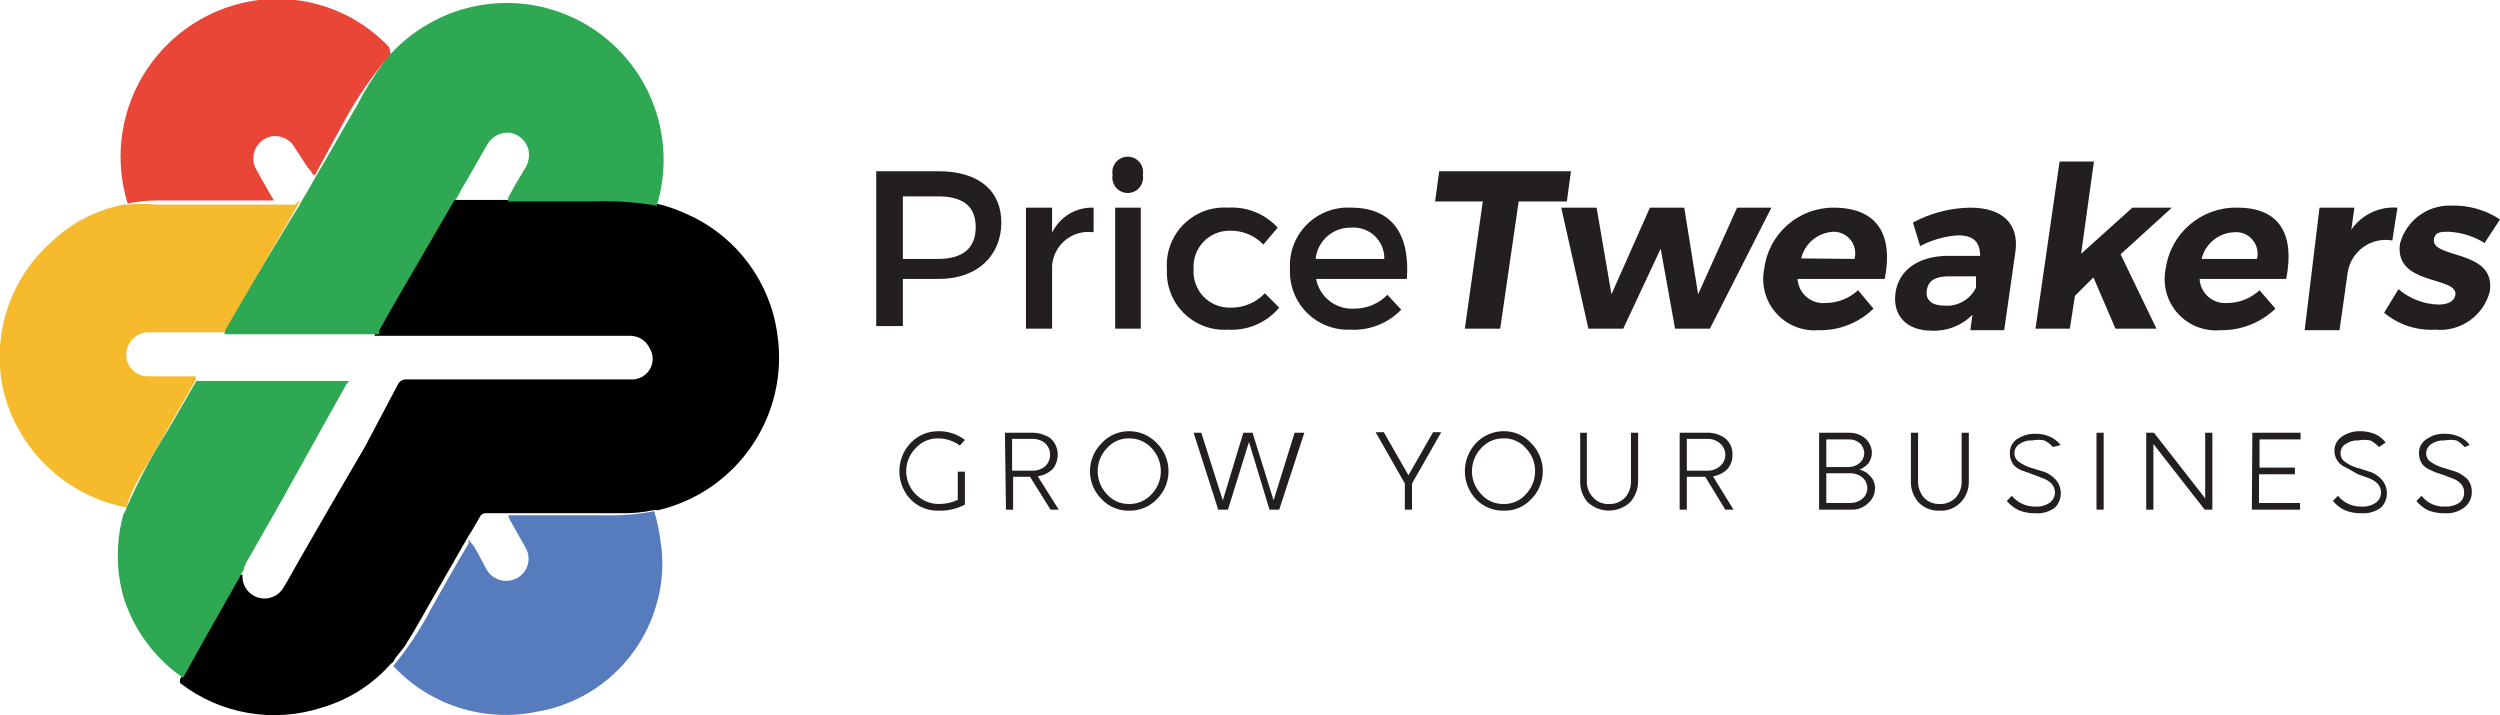
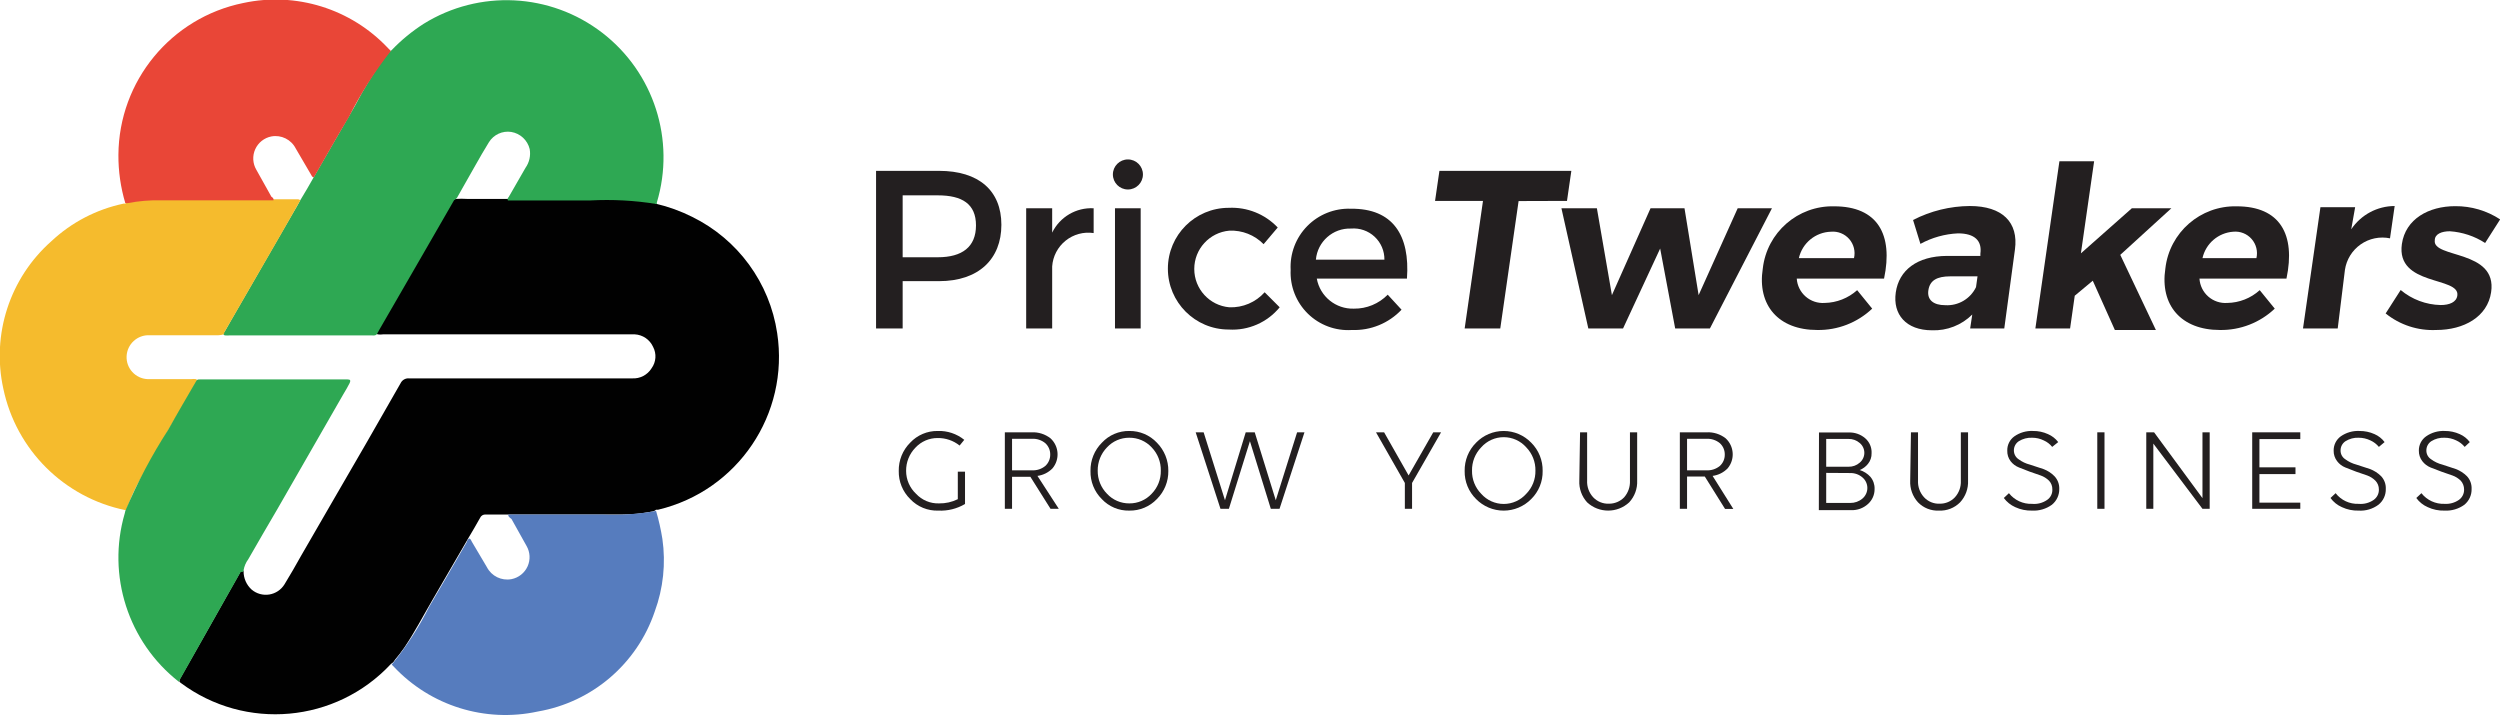
- <svg xmlns="http://www.w3.org/2000/svg" id="Layer_1" data-name="Layer 1" viewBox="0 0 48.76 13.94">
+ <svg xmlns="http://www.w3.org/2000/svg" id="Layer_1" data-name="Layer 1" viewBox="0 0 166.37 47.58">
  <defs>
-     <style>.cls-1{fill:#010101;}.cls-2{fill:#2ea853;}.cls-3{fill:#f5bb2d;}.cls-4{fill:#567cbe;}.cls-5{fill:#e94637;}.cls-6{fill:#231f20;}</style>
+     <style>
+       .cls-1 {
+         fill: #010101;
+       }
+ 
+       .cls-2 {
+         fill: #2ea853;
+       }
+ 
+       .cls-3 {
+         fill: #f5bb2d;
+       }
+ 
+       .cls-4 {
+         fill: #567cbe;
+       }
+ 
+       .cls-5 {
+         fill: #e94637;
+       }
+ 
+       .cls-6 {
+         fill: #231f20;
+       }
+     </style>
  </defs>
-   <path class="cls-1" d="M7.86,15.9a2.85,2.85,0,0,1-1.34.85,3,3,0,0,1-2.77-.48,0,0,0,0,1,0,0s0-.05,0-.07l.46-.81.7-1.23s0,0,0,0,0,0,.06,0a.43.43,0,0,0,.8.25c.11-.18.21-.37.32-.56.42-.73.84-1.46,1.27-2.19L8,10.45a.17.17,0,0,1,.16-.1h4.37a.41.41,0,0,0,.38-.19.4.4,0,0,0,0-.42.42.42,0,0,0-.36-.24h-5s0-.06,0-.09a3.79,3.79,0,0,1,.2-.34L9,6.92s0-.07.08-.07h3.22a3.05,3.05,0,0,1,.6.06s.08,0,.1,0a3.16,3.16,0,0,1,.71.25A3,3,0,0,1,15.4,9.46a3.06,3.06,0,0,1-2.32,3.44h0s-.06,0-.09,0a2.76,2.76,0,0,1-.57.06H9.71a.12.12,0,0,0-.11.07c-.07.12-.14.25-.22.37l-.7,1.22c-.18.31-.35.63-.55.94l-.19.24A.17.17,0,0,1,7.86,15.9Z" transform="translate(-0.24 -2.95)" />
-   <path class="cls-2" d="M9.1,6.86,8.41,8.05c-.26.44-.52.89-.77,1.34a.22.22,0,0,0,0,.08s-.07,0-.11,0H4.62s0-.05,0-.08L4.84,9,6,7.08a1.59,1.59,0,0,0,.13-.22c.09-.15.18-.3.26-.45.28-.47.54-.94.81-1.4a6.6,6.6,0,0,1,.57-.91A.41.41,0,0,1,7.86,4a3.11,3.11,0,0,1,.63-.52,3.06,3.06,0,0,1,4.56,3.48s0,0,0,0a6.27,6.27,0,0,0-1.3-.08h-1.6s0-.05,0-.07c.1-.19.21-.38.32-.56a.49.49,0,0,0,.08-.37.45.45,0,0,0-.36-.34.46.46,0,0,0-.43.2c-.18.31-.35.62-.53.92l-.09.17Z" transform="translate(-0.24 -2.95)" />
-   <path class="cls-3" d="M6.09,6.87c-.13.23-.26.47-.4.7L4.61,9.43s0,0,0,0-.07,0-.1,0H3.15a.44.44,0,0,0-.44.36.42.42,0,0,0,.41.5h.94s0,.05,0,.07l-.26.45c-.28.49-.57,1-.85,1.47a2.94,2.94,0,0,0-.23.51.06.06,0,0,1,0,.06A3.06,3.06,0,0,1,.3,10.54a3,3,0,0,1,.94-2.87,2.82,2.82,0,0,1,1.41-.73l0,0,.09,0a2.56,2.56,0,0,1,.55,0H6S6.08,6.84,6.09,6.87Z" transform="translate(-0.24 -2.95)" />
-   <path class="cls-4" d="M10.16,13H12a4.61,4.61,0,0,0,1-.08,3.73,3.73,0,0,1,.12.56A2.83,2.83,0,0,1,13,14.88a2.93,2.93,0,0,1-2.28,1.95,3,3,0,0,1-2.81-.89l0,0a6.39,6.39,0,0,0,.74-1.12c.24-.43.48-.85.73-1.27,0,0,0,0,0-.06s0,0,.06.06.19.32.28.49a.44.44,0,0,0,.48.23.43.43,0,0,0,.29-.64l-.3-.53S10.14,13,10.16,13Z" transform="translate(-0.24 -2.95)" />
-   <path class="cls-5" d="M5.57,6.86H3.38a2.81,2.81,0,0,0-.65.06h0A3.08,3.08,0,0,1,5,3a3,3,0,0,1,2.83.87L7.86,4A7.74,7.74,0,0,0,7,5.23L6.38,6.37l0,0a.09.09,0,0,1-.06-.06C6.2,6.18,6.11,6,6,5.85a.44.44,0,0,0-.47-.24.44.44,0,0,0-.29.65l.3.53S5.58,6.83,5.57,6.86Z" transform="translate(-0.24 -2.95)" />
-   <path class="cls-2" d="M2.68,12.92a11,11,0,0,1,.84-1.59l.55-.95s0,0,.08,0H7c.05,0,.06,0,0,.06l-.13.23L5.65,12.86l-.57,1a.56.56,0,0,0-.09.21,0,0,0,0,1,0,0s0,0,0,0l-.27.48c-.31.54-.61,1.08-.91,1.62a.08.08,0,0,0,0,0A3,3,0,0,1,2.65,14.6a3,3,0,0,1,0-1.63A.09.09,0,0,0,2.68,12.92Z" transform="translate(-0.24 -2.95)" />
-   <path class="cls-6" d="M18.55,6.29c.78,0,1.22.38,1.22,1s-.44,1.1-1.22,1.1h-.7v.92h-.52V6.29ZM17.85,8h.68c.48,0,.74-.2.74-.62s-.26-.6-.74-.6h-.68Z" transform="translate(-0.24 -2.95)" />
-   <path class="cls-6" d="M20.76,7.49A.86.86,0,0,1,21.57,7v.48a.71.71,0,0,0-.81.65V9.36h-.51V7h.51Z" transform="translate(-0.24 -2.95)" />
-   <path class="cls-6" d="M22.53,6.36a.3.3,0,1,1-.59,0,.3.3,0,1,1,.59,0Zm-.54,3V7h.5V9.36Z" transform="translate(-0.24 -2.95)" />
-   <path class="cls-6" d="M25.16,7.39l-.28.33a.87.87,0,0,0-.66-.27.7.7,0,0,0-.7.75.7.7,0,0,0,.7.75.9.9,0,0,0,.69-.28l.28.28a1.21,1.21,0,0,1-1,.43A1.12,1.12,0,0,1,23,8.2,1.12,1.12,0,0,1,24.19,7,1.21,1.21,0,0,1,25.16,7.39Z" transform="translate(-0.24 -2.95)" />
-   <path class="cls-6" d="M27.68,8.39H25.91a.71.71,0,0,0,.73.58.9.9,0,0,0,.66-.27l.27.29a1.29,1.29,0,0,1-1,.39A1.13,1.13,0,0,1,25.4,8.2,1.13,1.13,0,0,1,26.59,7C27.41,7,27.74,7.54,27.68,8.39ZM27.24,8a.6.6,0,0,0-.65-.61A.68.68,0,0,0,25.9,8Z" transform="translate(-0.24 -2.95)" />
-   <path class="cls-6" d="M29.86,6.88,29.5,9.36h-.69l.35-2.48h-.93l.08-.59h2.57l-.08.59Z" transform="translate(-0.24 -2.95)" />
-   <path class="cls-6" d="M32.91,9.36,32.63,7.8,31.9,9.36h-.68L30.69,7h.69l.29,1.69L32.42,7h.67l.27,1.69L34.12,7h.67l-1.2,2.36Z" transform="translate(-0.24 -2.95)" />
-   <path class="cls-6" d="M37,8.39h-1.7a.5.5,0,0,0,.54.47.94.94,0,0,0,.64-.25l.3.36a1.48,1.48,0,0,1-1.07.42,1,1,0,0,1-1.06-1.2A1.36,1.36,0,0,1,36,7C36.86,7,37.17,7.53,37,8.39ZM36.41,8A.42.42,0,0,0,36,7.47a.68.68,0,0,0-.63.52Z" transform="translate(-0.24 -2.95)" />
-   <path class="cls-6" d="M38.71,9.09a1.05,1.05,0,0,1-.79.31c-.51,0-.77-.31-.71-.74s.43-.71,1-.72h.65v0c0-.25-.11-.4-.43-.4a1.82,1.82,0,0,0-.74.21l-.14-.46A2.44,2.44,0,0,1,38.67,7c.63,0,.95.32.88.85l-.22,1.54h-.66Zm.07-.53,0-.22h-.53c-.26,0-.4.08-.43.27s.1.3.33.3A.63.63,0,0,0,38.78,8.56Z" transform="translate(-0.24 -2.95)" />
-   <path class="cls-6" d="M40.71,8.72l-.1.64h-.67l.47-3.26h.67l-.25,1.8,1-.9h.77l-1,.91.7,1.45h-.8l-.43-1Z" transform="translate(-0.24 -2.95)" />
-   <path class="cls-6" d="M44.83,8.39H43.14a.5.5,0,0,0,.54.47.92.92,0,0,0,.63-.25l.31.36a1.51,1.51,0,0,1-1.07.42,1,1,0,0,1-1.07-1.2A1.38,1.38,0,0,1,43.88,7C44.71,7,45,7.53,44.83,8.39ZM44.26,8a.42.42,0,0,0-.45-.52.68.68,0,0,0-.63.52Z" transform="translate(-0.24 -2.95)" />
-   <path class="cls-6" d="M46.1,7.43A1,1,0,0,1,47,7l-.1.64a.75.75,0,0,0-.87.62l-.16,1.13h-.68L45.48,7h.68Z" transform="translate(-0.24 -2.95)" />
-   <path class="cls-6" d="M49,7.23l-.3.46A1.46,1.46,0,0,0,48,7.47c-.15,0-.28,0-.29.17,0,.36,1.22.18,1.09,1a1,1,0,0,1-1.06.74,1.43,1.43,0,0,1-1-.33l.28-.46a1.25,1.25,0,0,0,.78.3c.18,0,.31-.06.33-.19.05-.37-1.2-.17-1.08-1a1,1,0,0,1,1-.74A1.63,1.63,0,0,1,49,7.23Z" transform="translate(-0.24 -2.95)" />
-   <path class="cls-6" d="M18.54,12.91a.73.73,0,0,1-.54-.22.8.8,0,0,1,0-1.1.74.74,0,0,1,.54-.23.83.83,0,0,1,.52.17l-.1.11a.71.71,0,0,0-.42-.14.58.58,0,0,0-.44.19.64.64,0,0,0,.45,1.09.87.87,0,0,0,.37-.08v-.55h.14v.64A1,1,0,0,1,18.54,12.91Z" transform="translate(-0.24 -2.95)" />
-   <path class="cls-6" d="M19.84,11.39h.52a.62.62,0,0,1,.37.11.42.42,0,0,1,.14.32.45.45,0,0,1-.1.28.53.53,0,0,1-.29.14l.41.65h-.16l-.4-.64H20v.64h-.14Zm.14.12v.62h.39a.37.37,0,0,0,.26-.09.31.31,0,0,0,0-.44.37.37,0,0,0-.26-.09Z" transform="translate(-0.24 -2.95)" />
-   <path class="cls-6" d="M22.8,11.59a.77.77,0,0,1,0,1.1.73.73,0,0,1-.54.22.71.71,0,0,1-.53-.22.77.77,0,0,1,0-1.1.72.72,0,0,1,.53-.23A.74.74,0,0,1,22.8,11.59Zm-.1,1a.65.65,0,0,0,0-.9.58.58,0,0,0-.44-.19.56.56,0,0,0-.43.19.65.65,0,0,0,0,.9.56.56,0,0,0,.43.19A.58.58,0,0,0,22.7,12.59Z" transform="translate(-0.24 -2.95)" />
-   <path class="cls-6" d="M25.68,11.39l-.49,1.5H25l-.4-1.32-.41,1.32H24l-.48-1.5h.15l.42,1.32.4-1.32h.18l.41,1.32.41-1.32Z" transform="translate(-0.24 -2.95)" />
-   <path class="cls-6" d="M27.64,12.38l-.57-1h.16l.48.84.48-.84h.16l-.57,1v.51h-.14Z" transform="translate(-0.24 -2.95)" />
-   <path class="cls-6" d="M30.1,11.59a.77.77,0,0,1,0,1.1.7.7,0,0,1-.54.22.73.73,0,0,1-.53-.22.8.8,0,0,1,0-1.1.74.74,0,0,1,.53-.23A.71.71,0,0,1,30.1,11.59Zm-.1,1a.65.65,0,0,0,0-.9.56.56,0,0,0-.44-.19.57.57,0,0,0-.43.19.65.65,0,0,0,0,.9.57.57,0,0,0,.43.19A.56.56,0,0,0,30,12.59Z" transform="translate(-0.24 -2.95)" />
-   <path class="cls-6" d="M31.06,11.39h.13v.94a.44.44,0,0,0,.12.32.39.39,0,0,0,.31.13.41.41,0,0,0,.31-.12.46.46,0,0,0,.12-.33v-.94h.14v.94a.61.61,0,0,1-.16.42.61.61,0,0,1-.82,0,.6.6,0,0,1-.15-.42Z" transform="translate(-0.24 -2.95)" />
-   <path class="cls-6" d="M33,11.39h.52a.58.58,0,0,1,.37.11.39.39,0,0,1,.14.32.4.4,0,0,1-.1.28.5.5,0,0,1-.28.14l.4.65h-.16l-.39-.64h-.36v.64H33Zm.14.12v.62h.39a.36.36,0,0,0,.26-.09.29.29,0,0,0,0-.44.36.36,0,0,0-.26-.09Z" transform="translate(-0.24 -2.95)" />
-   <path class="cls-6" d="M35.72,11.39h.59a.49.49,0,0,1,.31.11.39.39,0,0,1,.13.28.38.38,0,0,1-.07.21.52.52,0,0,1-.17.12.38.38,0,0,1,.21.13.32.32,0,0,1,.09.24.38.38,0,0,1-.14.29.44.44,0,0,1-.32.12h-.63Zm.14.13v.54h.43a.33.33,0,0,0,.22-.08.25.25,0,0,0,.09-.19.27.27,0,0,0-.09-.2.32.32,0,0,0-.22-.07Zm0,.66v.58h.47a.36.36,0,0,0,.23-.08.27.27,0,0,0,0-.42.36.36,0,0,0-.23-.08Z" transform="translate(-0.24 -2.95)" />
-   <path class="cls-6" d="M37.51,11.39h.14v.94a.48.48,0,0,0,.11.32.4.4,0,0,0,.31.13.41.41,0,0,0,.31-.12.46.46,0,0,0,.12-.33v-.94h.14v.94a.57.57,0,0,1-.16.42.53.53,0,0,1-.41.16.54.54,0,0,1-.41-.16.6.6,0,0,1-.15-.42Z" transform="translate(-0.24 -2.95)" />
-   <path class="cls-6" d="M40.28,11.67a.48.48,0,0,0-.17-.13.56.56,0,0,0-.23,0,.39.39,0,0,0-.25.07.2.2,0,0,0-.1.18.2.2,0,0,0,.09.17.76.76,0,0,0,.22.11l.26.08a.55.55,0,0,1,.22.14.4.4,0,0,1,0,.56.57.57,0,0,1-.39.11.79.79,0,0,1-.32-.06.71.71,0,0,1-.23-.18l.1-.1a.57.57,0,0,0,.45.21.45.45,0,0,0,.28-.07.25.25,0,0,0,.11-.21.26.26,0,0,0-.07-.17.44.44,0,0,0-.16-.1l-.21-.08-.22-.08a.38.38,0,0,1-.16-.12.37.37,0,0,1-.06-.21.32.32,0,0,1,.13-.27.62.62,0,0,1,.37-.11.68.68,0,0,1,.29.06.54.54,0,0,1,.2.16Z" transform="translate(-0.24 -2.95)" />
-   <path class="cls-6" d="M41.13,11.39h.14v1.5h-.14Z" transform="translate(-0.24 -2.95)" />
-   <path class="cls-6" d="M42.24,11.61v1.28H42.1v-1.5h.15l1,1.28V11.39h.14v1.5h-.15Z" transform="translate(-0.24 -2.95)" />
-   <path class="cls-6" d="M44.17,11.39h.94v.13h-.8v.55H45v.13h-.7v.56h.8v.13h-.94Z" transform="translate(-0.24 -2.95)" />
-   <path class="cls-6" d="M46.64,11.67a.59.59,0,0,0-.17-.13.59.59,0,0,0-.23,0,.39.39,0,0,0-.25.07.2.2,0,0,0-.1.18.2.2,0,0,0,.09.17.76.76,0,0,0,.22.11l.26.08a.55.55,0,0,1,.22.14.4.4,0,0,1,0,.56.58.58,0,0,1-.39.11.79.79,0,0,1-.32-.06.71.71,0,0,1-.23-.18l.1-.1a.57.57,0,0,0,.45.21.45.45,0,0,0,.28-.07.25.25,0,0,0,.11-.21.26.26,0,0,0-.07-.17.44.44,0,0,0-.16-.1l-.22-.08L46,12.07a.35.35,0,0,1-.23-.33.33.33,0,0,1,.14-.27.6.6,0,0,1,.37-.11.72.72,0,0,1,.29.06.54.54,0,0,1,.2.16Z" transform="translate(-0.24 -2.95)" />
-   <path class="cls-6" d="M48.31,11.67a.53.53,0,0,0-.16-.13.59.59,0,0,0-.23,0,.42.42,0,0,0-.26.07.22.22,0,0,0-.1.18.2.2,0,0,0,.09.17.82.82,0,0,0,.23.11l.26.08a.74.74,0,0,1,.22.14.37.37,0,0,1,.09.25.37.37,0,0,1-.15.31.56.56,0,0,1-.38.11.81.81,0,0,1-.33-.06.67.67,0,0,1-.22-.18l.1-.1a.54.54,0,0,0,.45.21.47.47,0,0,0,.28-.07.24.24,0,0,0,.1-.21.22.22,0,0,0-.07-.17.37.37,0,0,0-.16-.1l-.21-.08a1,1,0,0,1-.21-.08.41.41,0,0,1-.17-.12.37.37,0,0,1-.06-.21.31.31,0,0,1,.14-.27.57.57,0,0,1,.36-.11.65.65,0,0,1,.29.06.47.47,0,0,1,.2.16Z" transform="translate(-0.24 -2.95)" />
+   <g>
+     <path class="cls-1" d="M40.45,95.32a10.52,10.52,0,0,1-14,1.26l-.08-.07c0-.1,0-.17.06-.24L28,93.5l2.37-4.2a.64.64,0,0,1,.08-.14c.09-.12.16-.12.19,0a1.63,1.63,0,0,0,.54,1.22,1.46,1.46,0,0,0,2.18-.35c.39-.63.75-1.27,1.11-1.91,1.45-2.49,2.88-5,4.33-7.48l2.29-4a.57.57,0,0,1,.56-.32H56.5a1.42,1.42,0,0,0,1.29-.67,1.35,1.35,0,0,0,.1-1.43,1.42,1.42,0,0,0-1.22-.83H39.93a1.23,1.23,0,0,1-.38,0c-.13-.11,0-.21,0-.29.22-.4.45-.79.68-1.18,1.4-2.43,2.81-4.85,4.21-7.29.06-.11.11-.22.26-.25a6.58,6.58,0,0,1,.89,0c.86,0,1.73,0,2.6,0,1.24,0,2.48,0,3.71,0s2.53,0,3.79,0a10.2,10.2,0,0,1,2.06.2.61.61,0,0,1,.34.12,11,11,0,0,1,2.4.87,10.32,10.32,0,0,1,5.66,7.74,10.46,10.46,0,0,1-7.92,11.75l-.14,0a.51.51,0,0,1-.31.13,10.54,10.54,0,0,1-1.94.19c-2.46,0-4.92,0-7.39,0H46.75a.37.37,0,0,0-.37.22c-.24.43-.49.86-.74,1.28-.81,1.37-1.59,2.76-2.4,4.13-.63,1.08-1.2,2.18-1.9,3.22a9.91,9.91,0,0,1-.63.82A.62.62,0,0,1,40.45,95.32Z" transform="translate(-14.43 -51.14)" />
+     <path class="cls-2" d="M44.65,64.46l-2.34,4.06-2.64,4.57-.16.29c-.11.12-.25.08-.38.08h-9.4a1.93,1.93,0,0,1-.34,0c-.18-.07-.09-.18,0-.27.26-.47.53-.92.79-1.38l3.79-6.57c.15-.25.3-.51.44-.77.31-.51.6-1,.9-1.54.92-1.59,1.83-3.19,2.76-4.78A25.37,25.37,0,0,1,40,55a1.74,1.74,0,0,1,.49-.52,11.66,11.66,0,0,1,2.14-1.76A10.45,10.45,0,0,1,58.14,64.62a.36.36,0,0,0,0,.1,20.65,20.65,0,0,0-4.44-.24c-1.74,0-3.48,0-5.22,0h-.25c-.05-.1,0-.17.06-.24l1.11-1.93a1.66,1.66,0,0,0,.28-1.25,1.52,1.52,0,0,0-1.23-1.14,1.48,1.48,0,0,0-1.48.68c-.62,1-1.2,2.09-1.81,3.14l-.31.55C44.78,64.36,44.74,64.43,44.65,64.46Z" transform="translate(-14.43 -51.14)" />
+     <path class="cls-3" d="M34.41,64.48c-.46.81-.91,1.61-1.38,2.42l-3.67,6.35s0,.09-.05.13-.23.07-.34.07H24.38a1.46,1.46,0,1,0-.13,2.92h2.91a1.15,1.15,0,0,1,.32,0c.13.08,0,.16,0,.23l-.88,1.53c-1,1.67-1.94,3.34-2.89,5a10.45,10.45,0,0,0-.79,1.74c0,.08,0,.19-.14.22A10.44,10.44,0,0,1,14.65,77a10.18,10.18,0,0,1,3.19-9.8,10.05,10.05,0,0,1,4.82-2.51l.11,0a.58.58,0,0,1,.3-.11A10.77,10.77,0,0,1,25,64.4c2.47,0,4.95,0,7.42,0h.26c.51,0,1,0,1.53,0C34.25,64.4,34.35,64.39,34.41,64.48Z" transform="translate(-14.43 -51.14)" />
+     <path class="cls-4" d="M48.27,85.38l.23,0h6a16,16,0,0,0,3.59-.24A14.72,14.72,0,0,1,58.51,87,9.91,9.91,0,0,1,58,91.84a10,10,0,0,1-7.78,6.65,10.18,10.18,0,0,1-9.6-3l-.12-.12a21.11,21.11,0,0,0,2.49-3.85c.85-1.43,1.67-2.88,2.51-4.32,0-.07.06-.16.14-.21s.15.12.19.2c.33.56.66,1.12,1,1.69a1.52,1.52,0,0,0,1.64.8,1.49,1.49,0,0,0,1-2.21l-1-1.79C48.3,85.55,48.22,85.48,48.27,85.38Z" transform="translate(-14.43 -51.14)" />
+     <path class="cls-5" d="M32.63,64.47H25.15a10.45,10.45,0,0,0-2.23.19h-.15a11,11,0,0,1-.46-3.22,10.38,10.38,0,0,1,8.31-10.1,10.26,10.26,0,0,1,9.63,3l.19.19a26.49,26.49,0,0,0-2.79,4.39c-.77,1.28-1.5,2.59-2.25,3.88l-.09.14c-.11,0-.15-.13-.2-.21-.33-.57-.66-1.14-1-1.71a1.51,1.51,0,0,0-1.62-.8,1.49,1.49,0,0,0-1,2.22l1,1.79C32.59,64.29,32.66,64.37,32.63,64.47Z" transform="translate(-14.43 -51.14)" />
+     <path class="cls-2" d="M22.77,85.14a35.38,35.38,0,0,1,2.86-5.41c.61-1.1,1.25-2.18,1.88-3.27.07-.09.17-.07.26-.07h9.79c.18,0,.22.07.14.24s-.28.51-.43.76L32.9,85c-.65,1.12-1.31,2.23-1.95,3.36a1.69,1.69,0,0,0-.31.73s0,.11-.08.11-.09,0-.11,0c-.31.55-.62,1.11-.94,1.66L26.4,96.37a.91.91,0,0,0-.07.14,10.5,10.5,0,0,1-3.6-11.2A1,1,0,0,0,22.77,85.14Z" transform="translate(-14.43 -51.14)" />
+   </g>
+   <g>
+     <g>
+       <path class="cls-6" d="M76.92,62.51c2.64,0,4.15,1.31,4.15,3.59s-1.51,3.75-4.15,3.75H74.5V73H72.73V62.51ZM74.5,68.26h2.34c1.62,0,2.54-.69,2.54-2.12s-.92-2-2.54-2H74.5Z" transform="translate(-14.43 -51.14)" />
+       <path class="cls-6" d="M84.45,66.62A2.9,2.9,0,0,1,87.21,65v1.65a2.41,2.41,0,0,0-2.76,2.22V73H82.72V65h1.73Z" transform="translate(-14.43 -51.14)" />
+       <path class="cls-6" d="M90.49,62.75a1,1,0,1,1-2,0,1,1,0,1,1,2,0ZM88.63,73V65h1.71v8Z" transform="translate(-14.43 -51.14)" />
+       <path class="cls-6" d="M99.46,66.28l-.94,1.11a3,3,0,0,0-2.28-.9,2.56,2.56,0,0,0,0,5.1,3,3,0,0,0,2.35-1l1,1a4.06,4.06,0,0,1-3.39,1.48,4.05,4.05,0,0,1,0-8.1A4.21,4.21,0,0,1,99.46,66.28Z" transform="translate(-14.43 -51.14)" />
+       <path class="cls-6" d="M108.06,69.68h-6a2.43,2.43,0,0,0,2.47,2,3.09,3.09,0,0,0,2.25-.93l.92,1a4.32,4.32,0,0,1-3.3,1.35,3.83,3.83,0,0,1-4.08-4,3.87,3.87,0,0,1,4-4.07C107.13,65,108.27,66.8,108.06,69.68Zm-1.5-1.26a2.05,2.05,0,0,0-2.22-2.07A2.27,2.27,0,0,0,102,68.42Z" transform="translate(-14.43 -51.14)" />
+       <path class="cls-6" d="M115.49,64.52,114.27,73H111.9l1.22-8.49h-3.19l.29-2H119l-.29,2Z" transform="translate(-14.43 -51.14)" />
+       <path class="cls-6" d="M125.91,73l-1-5.32L122.44,73h-2.31L118.34,65l2.36,0,1,5.78,2.57-5.78h2.26l.94,5.78,2.6-5.78h2.28L128.22,73Z" transform="translate(-14.43 -51.14)" />
+       <path class="cls-6" d="M139.81,69.68H134a1.74,1.74,0,0,0,1.86,1.62,3.33,3.33,0,0,0,2.16-.85l1,1.23a5.19,5.19,0,0,1-3.66,1.42c-2.58,0-4-1.65-3.62-4.09a4.67,4.67,0,0,1,4.75-4.14C139.38,64.87,140.43,66.74,139.81,69.68Zm-2-1.36a1.44,1.44,0,0,0-1.53-1.76,2.26,2.26,0,0,0-2.14,1.76Z" transform="translate(-14.43 -51.14)" />
+       <path class="cls-6" d="M145.68,72.07A3.61,3.61,0,0,1,143,73.12c-1.72,0-2.62-1.05-2.41-2.52S142,68.18,144,68.17h2.22l0-.15c.12-.86-.38-1.35-1.49-1.35a5.76,5.76,0,0,0-2.5.7l-.49-1.59a8.38,8.38,0,0,1,3.78-.93c2.16,0,3.25,1.08,3,2.9L147.81,73h-2.27Zm.25-1.82.1-.72h-1.81c-.89,0-1.36.27-1.46.92s.34,1,1.12,1A2.13,2.13,0,0,0,145.93,70.25Z" transform="translate(-14.43 -51.14)" />
+       <path class="cls-6" d="M152.5,70.82,152.19,73h-2.31l1.6-11.13h2.31L152.91,68l3.39-3h2.63l-3.4,3.1,2.37,5h-2.73l-1.47-3.28Z" transform="translate(-14.43 -51.14)" />
+       <path class="cls-6" d="M166.59,69.68H160.8a1.73,1.73,0,0,0,1.85,1.62,3.29,3.29,0,0,0,2.16-.85l1,1.23a5.18,5.18,0,0,1-3.65,1.42c-2.58,0-4-1.65-3.63-4.09a4.67,4.67,0,0,1,4.75-4.14C166.16,64.87,167.21,66.74,166.59,69.68Zm-2-1.36a1.44,1.44,0,0,0-1.54-1.76A2.26,2.26,0,0,0,161,68.32Z" transform="translate(-14.43 -51.14)" />
+       <path class="cls-6" d="M170.9,66.4a3.49,3.49,0,0,1,2.89-1.55L173.48,67a2.52,2.52,0,0,0-3,2.1L170,73h-2.31l1.16-8.07h2.31Z" transform="translate(-14.43 -51.14)" />
+       <path class="cls-6" d="M180.81,65.74l-1,1.57a4.93,4.93,0,0,0-2.35-.78c-.54,0-1,.18-1,.6-.17,1.22,4.17.6,3.75,3.45-.24,1.65-1.82,2.52-3.65,2.52A5,5,0,0,1,173.19,72l1-1.56a4.29,4.29,0,0,0,2.66,1c.59,0,1.05-.19,1.11-.63.19-1.29-4.09-.6-3.69-3.43.24-1.67,1.79-2.52,3.55-2.52A5.38,5.38,0,0,1,180.81,65.74Z" transform="translate(-14.43 -51.14)" />
+     </g>
+     <g>
+       <path class="cls-6" d="M76.88,85.12A2.46,2.46,0,0,1,75,84.35a2.55,2.55,0,0,1-.76-1.87A2.59,2.59,0,0,1,75,80.6a2.46,2.46,0,0,1,1.83-.78,2.66,2.66,0,0,1,1.77.59l-.31.38a2.29,2.29,0,0,0-1.46-.5,2,2,0,0,0-1.48.64,2.18,2.18,0,0,0-.62,1.55A2.09,2.09,0,0,0,75.39,84a2,2,0,0,0,1.53.64,2.7,2.7,0,0,0,1.25-.28V82.53h.48v2.15A3.18,3.18,0,0,1,76.88,85.12Z" transform="translate(-14.43 -51.14)" />
+       <path class="cls-6" d="M81.3,79.91h1.78a1.89,1.89,0,0,1,1.26.4,1.45,1.45,0,0,1,.13,2,1.71,1.71,0,0,1-1,.5L84.89,85h-.55L83,82.87H81.78V85H81.3Zm.48.43v2.1h1.34a1.29,1.29,0,0,0,.87-.29,1,1,0,0,0,.33-.76,1,1,0,0,0-.33-.76,1.29,1.29,0,0,0-.87-.29Z" transform="translate(-14.43 -51.14)" />
+       <path class="cls-6" d="M91.42,80.6a2.63,2.63,0,0,1,.76,1.88,2.59,2.59,0,0,1-.76,1.87,2.47,2.47,0,0,1-1.84.77,2.43,2.43,0,0,1-1.83-.77A2.55,2.55,0,0,1,87,82.48a2.59,2.59,0,0,1,.76-1.88,2.44,2.44,0,0,1,1.83-.78A2.48,2.48,0,0,1,91.42,80.6ZM91.07,84a2.14,2.14,0,0,0,.61-1.54,2.17,2.17,0,0,0-.61-1.55,2,2,0,0,0-1.49-.64,2,2,0,0,0-1.48.64,2.18,2.18,0,0,0-.62,1.55A2.15,2.15,0,0,0,88.1,84a2,2,0,0,0,1.48.64A2,2,0,0,0,91.07,84Z" transform="translate(-14.43 -51.14)" />
+       <path class="cls-6" d="M101.24,79.91,99.58,85H99l-1.39-4.5L96.21,85h-.56L94,79.91h.53l1.42,4.52,1.38-4.52h.6l1.4,4.52,1.42-4.52Z" transform="translate(-14.43 -51.14)" />
+       <path class="cls-6" d="M107.92,83.28,106,79.91h.54l1.63,2.87,1.64-2.87h.52l-1.93,3.37V85h-.48Z" transform="translate(-14.43 -51.14)" />
+       <path class="cls-6" d="M116.33,80.6a2.59,2.59,0,0,1,.76,1.88,2.55,2.55,0,0,1-.76,1.87,2.57,2.57,0,0,1-3.67,0,2.55,2.55,0,0,1-.76-1.87,2.59,2.59,0,0,1,.76-1.88,2.55,2.55,0,0,1,3.67,0ZM116,84a2.14,2.14,0,0,0,.61-1.54,2.17,2.17,0,0,0-.61-1.55,2,2,0,0,0-3,0,2.17,2.17,0,0,0-.61,1.55A2.14,2.14,0,0,0,113,84a2,2,0,0,0,3,0Z" transform="translate(-14.43 -51.14)" />
+       <path class="cls-6" d="M119.58,79.91h.47v3.21a1.53,1.53,0,0,0,.4,1.11,1.37,1.37,0,0,0,1.06.43,1.39,1.39,0,0,0,1-.42,1.57,1.57,0,0,0,.39-1.11V79.91h.48v3.21a2,2,0,0,1-.53,1.45,2.06,2.06,0,0,1-2.8,0,2,2,0,0,1-.52-1.45Z" transform="translate(-14.43 -51.14)" />
+       <path class="cls-6" d="M126.22,79.91H128a1.9,1.9,0,0,1,1.27.4,1.45,1.45,0,0,1,.13,2,1.71,1.71,0,0,1-1,.5l1.38,2.2h-.55l-1.35-2.16H126.7V85h-.48Zm.48.43v2.1H128a1.3,1.3,0,0,0,.88-.29,1,1,0,0,0,.33-.76,1,1,0,0,0-.33-.76,1.3,1.3,0,0,0-.88-.29Z" transform="translate(-14.43 -51.14)" />
+       <path class="cls-6" d="M135.48,79.92h2a1.59,1.59,0,0,1,1.07.38,1.23,1.23,0,0,1,.43,1,1.07,1.07,0,0,1-.24.71,1.35,1.35,0,0,1-.55.41,1.6,1.6,0,0,1,.71.45,1.19,1.19,0,0,1,.28.81,1.31,1.31,0,0,1-.44,1,1.58,1.58,0,0,1-1.12.41h-2.15Zm.48.43V82.2h1.48a1.08,1.08,0,0,0,.75-.27.85.85,0,0,0,0-1.31,1.1,1.1,0,0,0-.76-.27Zm0,2.26v2h1.6a1.22,1.22,0,0,0,.81-.29.92.92,0,0,0,0-1.41,1.2,1.2,0,0,0-.81-.29Z" transform="translate(-14.43 -51.14)" />
+       <path class="cls-6" d="M141.6,79.91h.47v3.21a1.53,1.53,0,0,0,.4,1.11,1.34,1.34,0,0,0,1.05.43,1.36,1.36,0,0,0,1-.42,1.53,1.53,0,0,0,.4-1.11V79.91h.48v3.21a2,2,0,0,1-.53,1.45,1.86,1.86,0,0,1-1.41.55,1.82,1.82,0,0,1-1.39-.55,2,2,0,0,1-.52-1.45Z" transform="translate(-14.43 -51.14)" />
+       <path class="cls-6" d="M151,80.88a1.49,1.49,0,0,0-.56-.43,1.72,1.72,0,0,0-.78-.18,1.55,1.55,0,0,0-.88.23.73.73,0,0,0-.33.62.7.7,0,0,0,.31.58,2.14,2.14,0,0,0,.76.36l.88.29a1.94,1.94,0,0,1,.75.48,1.17,1.17,0,0,1,.32.84,1.32,1.32,0,0,1-.49,1.06,2.07,2.07,0,0,1-1.32.39,2.52,2.52,0,0,1-1.12-.23,1.92,1.92,0,0,1-.76-.61l.34-.32a1.87,1.87,0,0,0,1.54.71,1.51,1.51,0,0,0,1-.26.8.8,0,0,0,.35-.7.82.82,0,0,0-.22-.58,1.52,1.52,0,0,0-.56-.35l-.72-.25-.72-.28a1.3,1.3,0,0,1-.56-.42,1.1,1.1,0,0,1-.22-.7,1.13,1.13,0,0,1,.47-.95,2,2,0,0,1,1.24-.36,2.33,2.33,0,0,1,1,.21,1.7,1.7,0,0,1,.68.53Z" transform="translate(-14.43 -51.14)" />
+       <path class="cls-6" d="M154,79.91h.48V85H154Z" transform="translate(-14.43 -51.14)" />
+       <path class="cls-6" d="M157.73,80.66V85h-.47V79.91h.52L161,84.29V79.91h.48V85H161Z" transform="translate(-14.43 -51.14)" />
+       <path class="cls-6" d="M164.31,79.91h3.2v.45h-2.72v1.88h2.4v.45h-2.4v1.9h2.72V85h-3.2Z" transform="translate(-14.43 -51.14)" />
+       <path class="cls-6" d="M172.74,80.88a1.57,1.57,0,0,0-.56-.43,1.79,1.79,0,0,0-.79-.18,1.52,1.52,0,0,0-.87.23.73.73,0,0,0-.33.62.68.68,0,0,0,.31.58,2.18,2.18,0,0,0,.75.36l.89.29a2.1,2.1,0,0,1,.75.48,1.16,1.16,0,0,1,.31.84,1.3,1.3,0,0,1-.49,1.06,2,2,0,0,1-1.32.39,2.45,2.45,0,0,1-1.11-.23,1.86,1.86,0,0,1-.76-.61l.34-.32a1.84,1.84,0,0,0,1.53.71,1.52,1.52,0,0,0,1-.26.82.82,0,0,0,.35-.7.83.83,0,0,0-.23-.58,1.48,1.48,0,0,0-.55-.35l-.73-.25-.72-.28a1.27,1.27,0,0,1-.55-.42,1.11,1.11,0,0,1-.23-.7,1.15,1.15,0,0,1,.47-.95,2,2,0,0,1,1.25-.36,2.39,2.39,0,0,1,1,.21,1.67,1.67,0,0,1,.67.53Z" transform="translate(-14.43 -51.14)" />
+       <path class="cls-6" d="M178.45,80.88a1.57,1.57,0,0,0-.56-.43,1.78,1.78,0,0,0-.78-.18,1.53,1.53,0,0,0-.88.23.73.73,0,0,0-.33.62.68.68,0,0,0,.31.58,2.14,2.14,0,0,0,.76.36l.88.29a2.1,2.1,0,0,1,.75.48,1.16,1.16,0,0,1,.31.84,1.32,1.32,0,0,1-.48,1.06,2.07,2.07,0,0,1-1.32.39,2.46,2.46,0,0,1-1.12-.23,1.86,1.86,0,0,1-.76-.61l.34-.32a1.87,1.87,0,0,0,1.54.71,1.51,1.51,0,0,0,.95-.26.82.82,0,0,0,.35-.7.87.87,0,0,0-.22-.58,1.52,1.52,0,0,0-.56-.35l-.72-.25-.73-.28a1.33,1.33,0,0,1-.55-.42,1.11,1.11,0,0,1-.23-.7,1.14,1.14,0,0,1,.48-.95,2,2,0,0,1,1.24-.36,2.36,2.36,0,0,1,1,.21,1.67,1.67,0,0,1,.67.53Z" transform="translate(-14.43 -51.14)" />
+     </g>
+   </g>
</svg>
